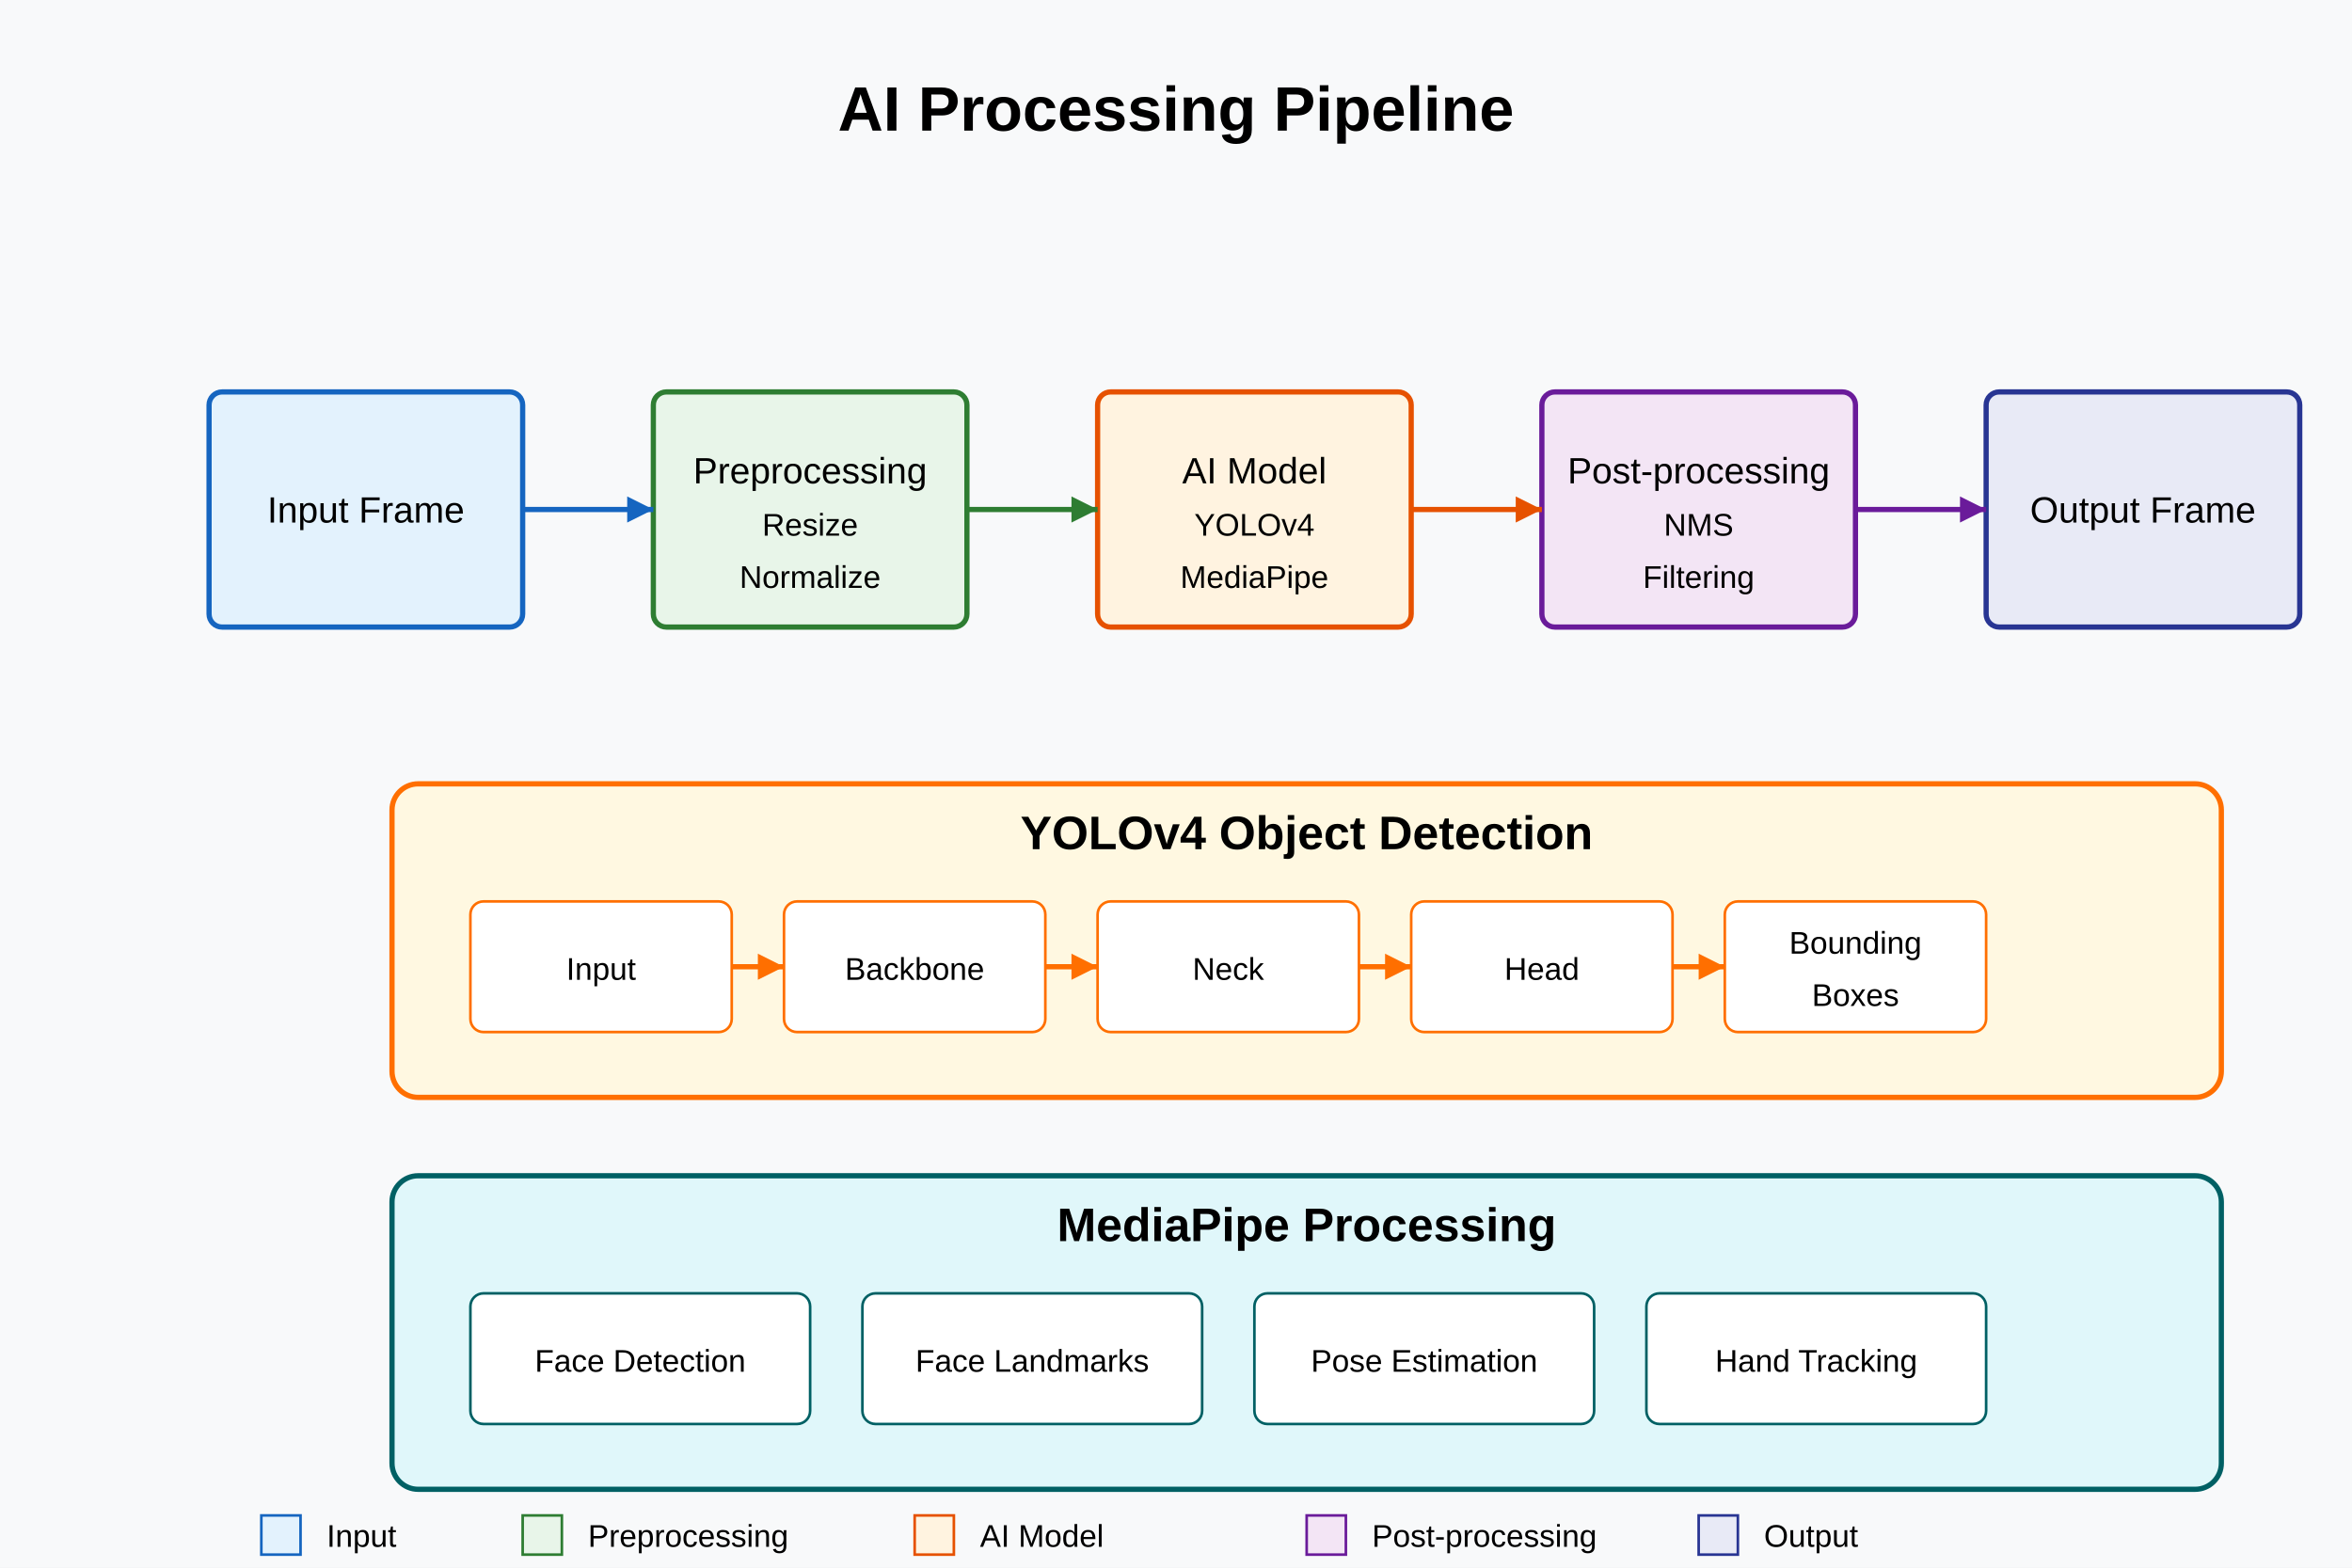
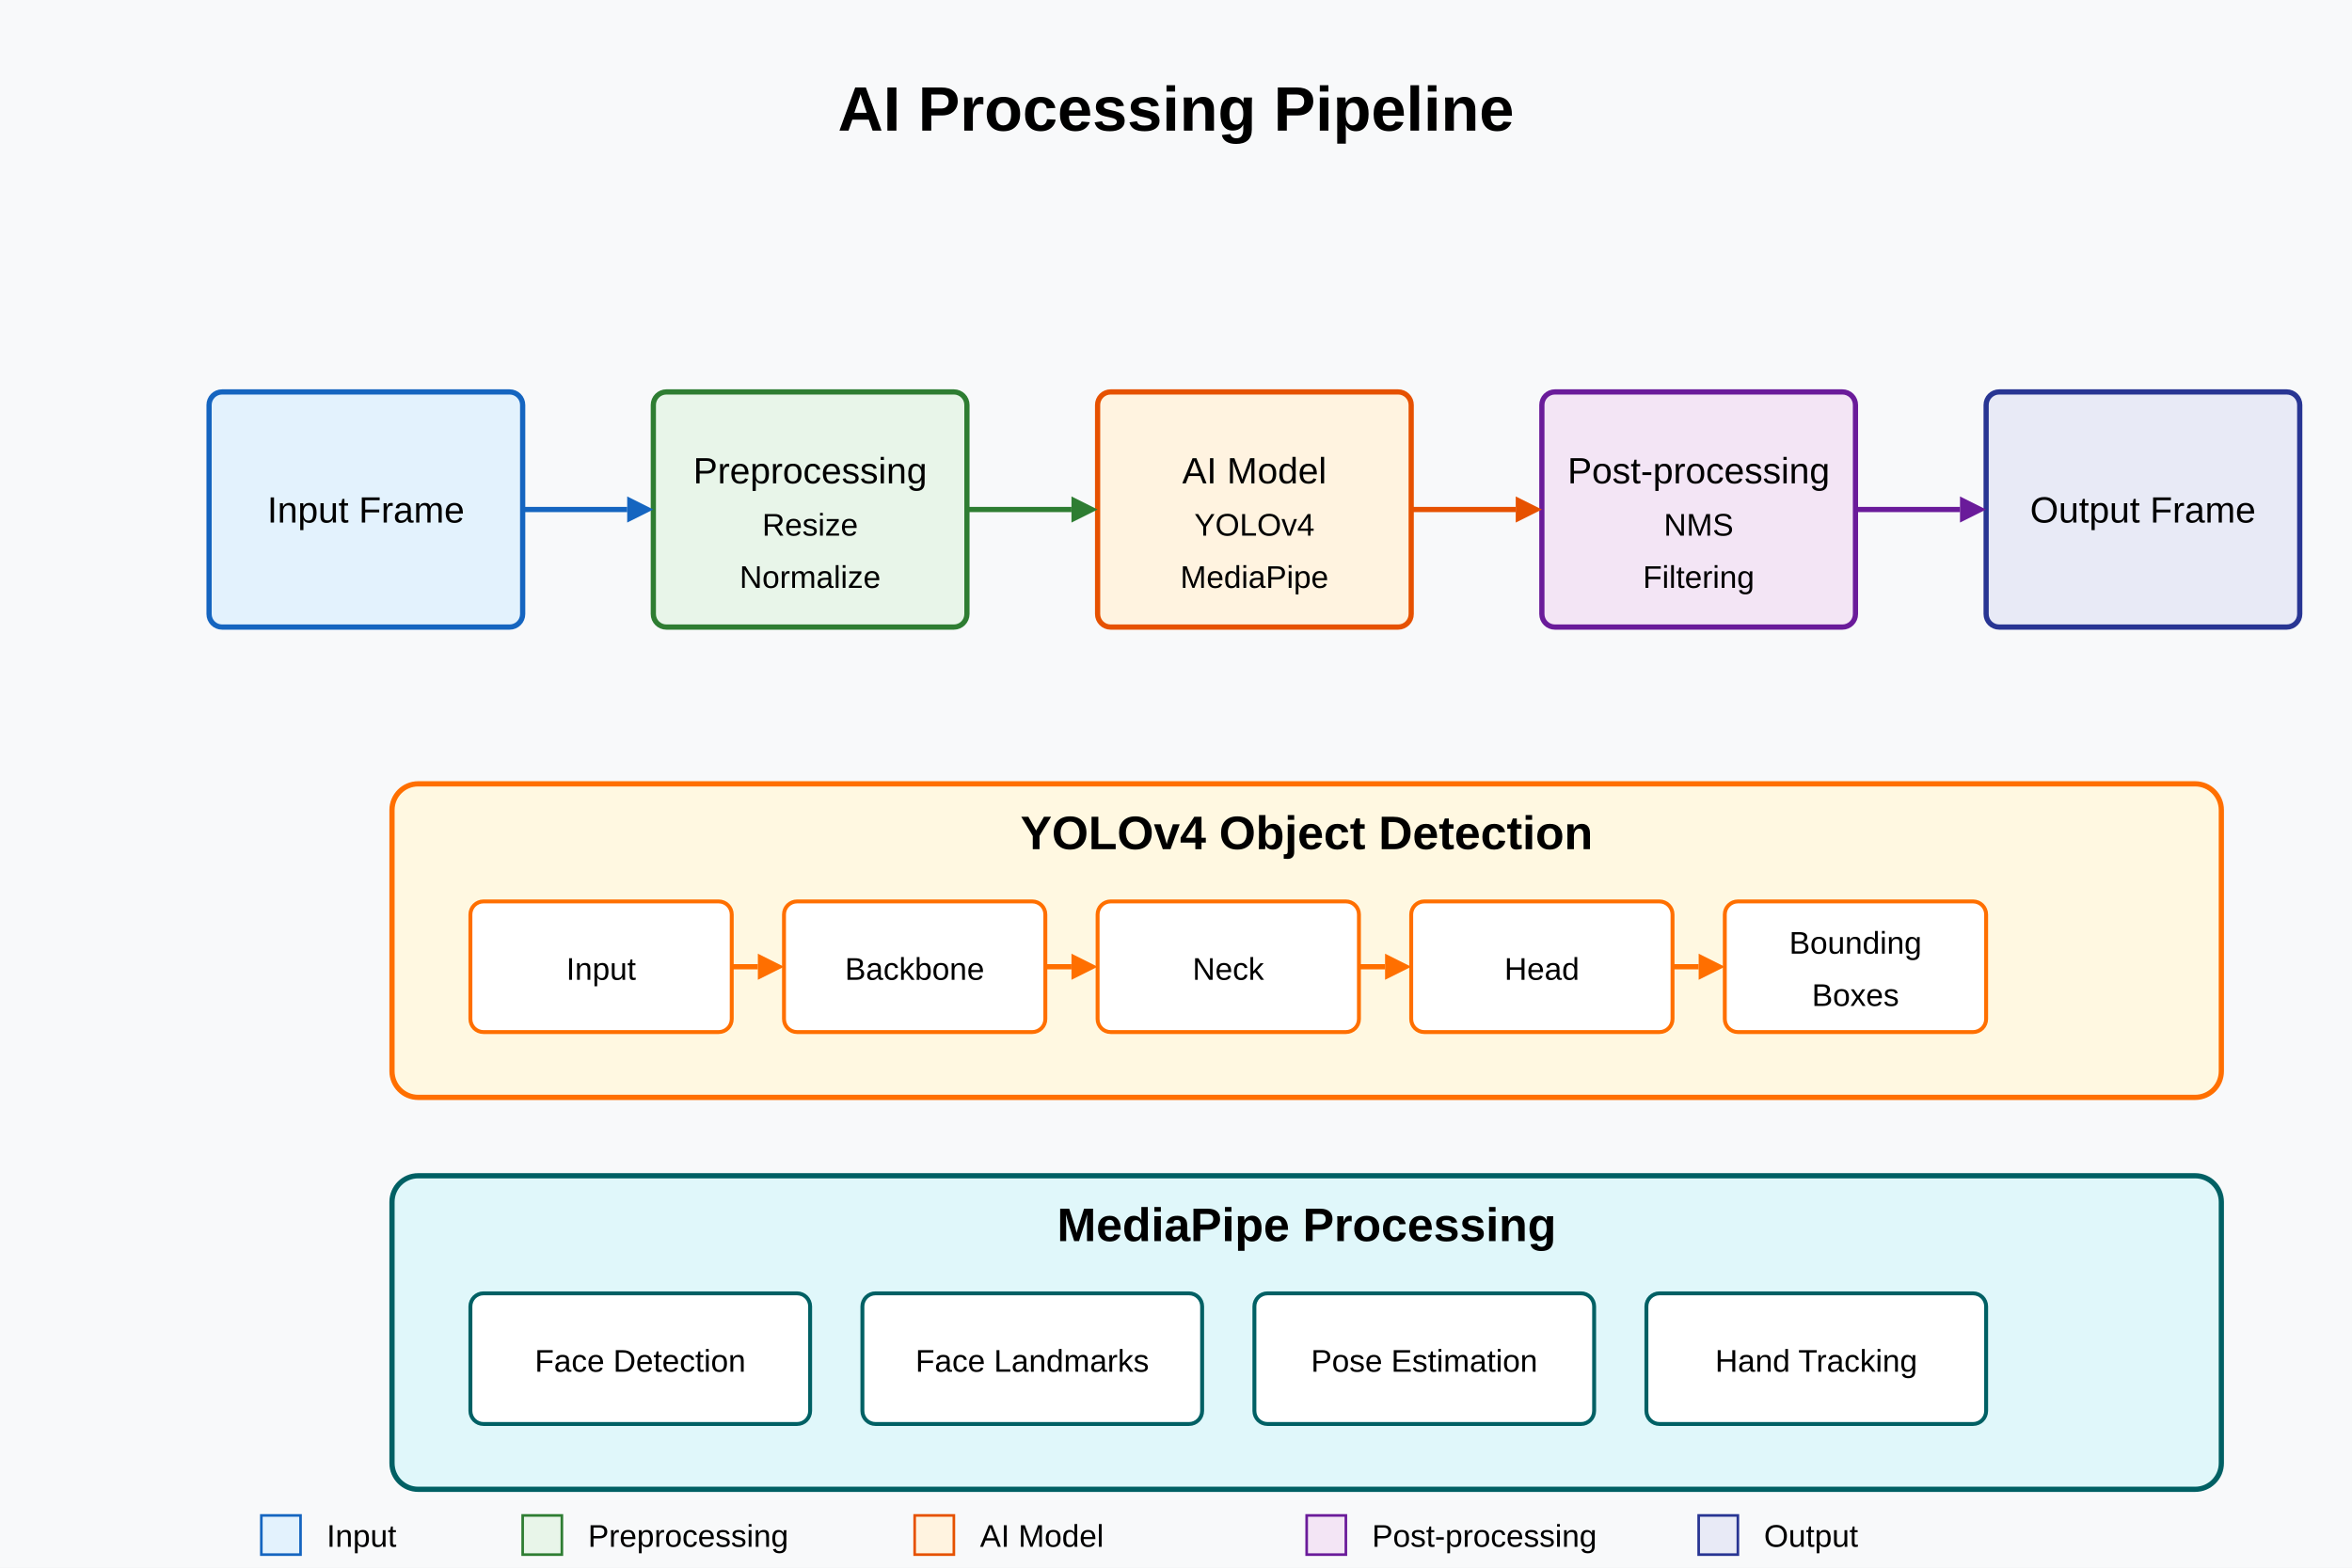
- <svg xmlns="http://www.w3.org/2000/svg" width="100%" height="100%" viewBox="0 0 900 600" preserveAspectRatio="xMidYMid meet">
+ <svg xmlns="http://www.w3.org/2000/svg" width="900" height="600" viewBox="0 0 900 600">
  <rect width="900" height="600" fill="#f8f9fa" />
-   <text x="450" y="50" font-family="Arial" font-size="24" text-anchor="middle" font-weight="bold">AI Processing Pipeline</text>
-   <rect x="80" y="150" width="120" height="90" rx="5" fill="#e3f2fd" stroke="#1565c0" stroke-width="2" />
-   <text x="140" y="200" font-family="Arial" font-size="14" text-anchor="middle">Input Frame</text>
-   <rect x="250" y="150" width="120" height="90" rx="5" fill="#e8f5e9" stroke="#2e7d32" stroke-width="2" />
-   <text x="310" y="185" font-family="Arial" font-size="14" text-anchor="middle">Preprocessing</text>
-   <text x="310" y="205" font-family="Arial" font-size="12" text-anchor="middle">Resize</text>
-   <text x="310" y="225" font-family="Arial" font-size="12" text-anchor="middle">Normalize</text>
-   <rect x="420" y="150" width="120" height="90" rx="5" fill="#fff3e0" stroke="#e65100" stroke-width="2" />
-   <text x="480" y="185" font-family="Arial" font-size="14" text-anchor="middle">AI Model</text>
-   <text x="480" y="205" font-family="Arial" font-size="12" text-anchor="middle">YOLOv4</text>
-   <text x="480" y="225" font-family="Arial" font-size="12" text-anchor="middle">MediaPipe</text>
-   <rect x="590" y="150" width="120" height="90" rx="5" fill="#f3e5f5" stroke="#6a1b9a" stroke-width="2" />
-   <text x="650" y="185" font-family="Arial" font-size="14" text-anchor="middle">Post-processing</text>
-   <text x="650" y="205" font-family="Arial" font-size="12" text-anchor="middle">NMS</text>
-   <text x="650" y="225" font-family="Arial" font-size="12" text-anchor="middle">Filtering</text>
-   <rect x="760" y="150" width="120" height="90" rx="5" fill="#e8eaf6" stroke="#283593" stroke-width="2" />
-   <text x="820" y="200" font-family="Arial" font-size="14" text-anchor="middle">Output Frame</text>
-   <line x1="200" y1="195" x2="250" y2="195" stroke="#1565c0" stroke-width="2" />
-   <polygon points="240,190 250,195 240,200" fill="#1565c0" />
-   <line x1="370" y1="195" x2="420" y2="195" stroke="#2e7d32" stroke-width="2" />
-   <polygon points="410,190 420,195 410,200" fill="#2e7d32" />
-   <line x1="540" y1="195" x2="590" y2="195" stroke="#e65100" stroke-width="2" />
-   <polygon points="580,190 590,195 580,200" fill="#e65100" />
-   <line x1="710" y1="195" x2="760" y2="195" stroke="#6a1b9a" stroke-width="2" />
-   <polygon points="750,190 760,195 750,200" fill="#6a1b9a" />
-   <rect x="150" y="300" width="700" height="120" rx="10" fill="#fff8e1" stroke="#ff6f00" stroke-width="2" />
-   <text x="500" y="325" font-family="Arial" font-size="18" text-anchor="middle" font-weight="bold">YOLOv4 Object Detection</text>
-   <rect x="180" y="345" width="100" height="50" rx="5" fill="#ffffff" stroke="#ff6f00" />
-   <text x="230" y="375" font-family="Arial" font-size="12" text-anchor="middle">Input</text>
-   <rect x="300" y="345" width="100" height="50" rx="5" fill="#ffffff" stroke="#ff6f00" />
-   <text x="350" y="375" font-family="Arial" font-size="12" text-anchor="middle">Backbone</text>
-   <rect x="420" y="345" width="100" height="50" rx="5" fill="#ffffff" stroke="#ff6f00" />
-   <text x="470" y="375" font-family="Arial" font-size="12" text-anchor="middle">Neck</text>
-   <rect x="540" y="345" width="100" height="50" rx="5" fill="#ffffff" stroke="#ff6f00" />
-   <text x="590" y="375" font-family="Arial" font-size="12" text-anchor="middle">Head</text>
-   <rect x="660" y="345" width="100" height="50" rx="5" fill="#ffffff" stroke="#ff6f00" />
-   <text x="710" y="365" font-family="Arial" font-size="12" text-anchor="middle">Bounding</text>
-   <text x="710" y="385" font-family="Arial" font-size="12" text-anchor="middle">Boxes</text>
-   <line x1="280" y1="370" x2="300" y2="370" stroke="#ff6f00" stroke-width="2" />
-   <polygon points="290,365 300,370 290,375" fill="#ff6f00" />
-   <line x1="400" y1="370" x2="420" y2="370" stroke="#ff6f00" stroke-width="2" />
-   <polygon points="410,365 420,370 410,375" fill="#ff6f00" />
-   <line x1="520" y1="370" x2="540" y2="370" stroke="#ff6f00" stroke-width="2" />
-   <polygon points="530,365 540,370 530,375" fill="#ff6f00" />
-   <line x1="640" y1="370" x2="660" y2="370" stroke="#ff6f00" stroke-width="2" />
-   <polygon points="650,365 660,370 650,375" fill="#ff6f00" />
-   <rect x="150" y="450" width="700" height="120" rx="10" fill="#e0f7fa" stroke="#006064" stroke-width="2" />
-   <text x="500" y="475" font-family="Arial" font-size="18" text-anchor="middle" font-weight="bold">MediaPipe Processing</text>
-   <rect x="180" y="495" width="130" height="50" rx="5" fill="#ffffff" stroke="#006064" />
-   <text x="245" y="525" font-family="Arial" font-size="12" text-anchor="middle">Face Detection</text>
-   <rect x="330" y="495" width="130" height="50" rx="5" fill="#ffffff" stroke="#006064" />
-   <text x="395" y="525" font-family="Arial" font-size="12" text-anchor="middle">Face Landmarks</text>
-   <rect x="480" y="495" width="130" height="50" rx="5" fill="#ffffff" stroke="#006064" />
-   <text x="545" y="525" font-family="Arial" font-size="12" text-anchor="middle">Pose Estimation</text>
-   <rect x="630" y="495" width="130" height="50" rx="5" fill="#ffffff" stroke="#006064" />
-   <text x="695" y="525" font-family="Arial" font-size="12" text-anchor="middle">Hand Tracking</text>
-   <rect x="100" y="580" width="15" height="15" fill="#e3f2fd" stroke="#1565c0" />
-   <text x="125" y="592" font-family="Arial" font-size="12">Input</text>
-   <rect x="200" y="580" width="15" height="15" fill="#e8f5e9" stroke="#2e7d32" />
-   <text x="225" y="592" font-family="Arial" font-size="12">Preprocessing</text>
-   <rect x="350" y="580" width="15" height="15" fill="#fff3e0" stroke="#e65100" />
-   <text x="375" y="592" font-family="Arial" font-size="12">AI Model</text>
-   <rect x="500" y="580" width="15" height="15" fill="#f3e5f5" stroke="#6a1b9a" />
-   <text x="525" y="592" font-family="Arial" font-size="12">Post-processing</text>
-   <rect x="650" y="580" width="15" height="15" fill="#e8eaf6" stroke="#283593" />
-   <text x="675" y="592" font-family="Arial" font-size="12">Output</text>
+   <text x="450" y="50" font-family="Arial, sans-serif" font-size="24" text-anchor="middle" font-weight="bold">AI Processing Pipeline</text>
+   <g id="pipeline">
+     <rect x="80" y="150" width="120" height="90" rx="5" fill="#e3f2fd" stroke="#1565c0" stroke-width="2" />
+     <text x="140" y="200" font-family="Arial, sans-serif" font-size="14" text-anchor="middle">Input Frame</text>
+     <rect x="250" y="150" width="120" height="90" rx="5" fill="#e8f5e9" stroke="#2e7d32" stroke-width="2" />
+     <text x="310" y="185" font-family="Arial, sans-serif" font-size="14" text-anchor="middle">Preprocessing</text>
+     <text x="310" y="205" font-family="Arial, sans-serif" font-size="12" text-anchor="middle">Resize</text>
+     <text x="310" y="225" font-family="Arial, sans-serif" font-size="12" text-anchor="middle">Normalize</text>
+     <rect x="420" y="150" width="120" height="90" rx="5" fill="#fff3e0" stroke="#e65100" stroke-width="2" />
+     <text x="480" y="185" font-family="Arial, sans-serif" font-size="14" text-anchor="middle">AI Model</text>
+     <text x="480" y="205" font-family="Arial, sans-serif" font-size="12" text-anchor="middle">YOLOv4</text>
+     <text x="480" y="225" font-family="Arial, sans-serif" font-size="12" text-anchor="middle">MediaPipe</text>
+     <rect x="590" y="150" width="120" height="90" rx="5" fill="#f3e5f5" stroke="#6a1b9a" stroke-width="2" />
+     <text x="650" y="185" font-family="Arial, sans-serif" font-size="14" text-anchor="middle">Post-processing</text>
+     <text x="650" y="205" font-family="Arial, sans-serif" font-size="12" text-anchor="middle">NMS</text>
+     <text x="650" y="225" font-family="Arial, sans-serif" font-size="12" text-anchor="middle">Filtering</text>
+     <rect x="760" y="150" width="120" height="90" rx="5" fill="#e8eaf6" stroke="#283593" stroke-width="2" />
+     <text x="820" y="200" font-family="Arial, sans-serif" font-size="14" text-anchor="middle">Output Frame</text>
+     <g id="flow-arrows">
+       <line x1="200" y1="195" x2="240" y2="195" stroke="#1565c0" stroke-width="2" />
+       <polygon points="240,190 250,195 240,200" fill="#1565c0" />
+       <line x1="370" y1="195" x2="410" y2="195" stroke="#2e7d32" stroke-width="2" />
+       <polygon points="410,190 420,195 410,200" fill="#2e7d32" />
+       <line x1="540" y1="195" x2="580" y2="195" stroke="#e65100" stroke-width="2" />
+       <polygon points="580,190 590,195 580,200" fill="#e65100" />
+       <line x1="710" y1="195" x2="750" y2="195" stroke="#6a1b9a" stroke-width="2" />
+       <polygon points="750,190 760,195 750,200" fill="#6a1b9a" />
+     </g>
+   </g>
+   <g id="yolo-details">
+     <rect x="150" y="300" width="700" height="120" rx="10" fill="#fff8e1" stroke="#ff6f00" stroke-width="2" />
+     <text x="500" y="325" font-family="Arial, sans-serif" font-size="18" text-anchor="middle" font-weight="bold">YOLOv4 Object Detection</text>
+     <g id="yolo-architecture">
+       <rect x="180" y="345" width="100" height="50" rx="5" fill="#ffffff" stroke="#ff6f00" stroke-width="1.5" />
+       <text x="230" y="375" font-family="Arial, sans-serif" font-size="12" text-anchor="middle">Input</text>
+       <rect x="300" y="345" width="100" height="50" rx="5" fill="#ffffff" stroke="#ff6f00" stroke-width="1.5" />
+       <text x="350" y="375" font-family="Arial, sans-serif" font-size="12" text-anchor="middle">Backbone</text>
+       <rect x="420" y="345" width="100" height="50" rx="5" fill="#ffffff" stroke="#ff6f00" stroke-width="1.5" />
+       <text x="470" y="375" font-family="Arial, sans-serif" font-size="12" text-anchor="middle">Neck</text>
+       <rect x="540" y="345" width="100" height="50" rx="5" fill="#ffffff" stroke="#ff6f00" stroke-width="1.5" />
+       <text x="590" y="375" font-family="Arial, sans-serif" font-size="12" text-anchor="middle">Head</text>
+       <rect x="660" y="345" width="100" height="50" rx="5" fill="#ffffff" stroke="#ff6f00" stroke-width="1.5" />
+       <text x="710" y="365" font-family="Arial, sans-serif" font-size="12" text-anchor="middle">Bounding</text>
+       <text x="710" y="385" font-family="Arial, sans-serif" font-size="12" text-anchor="middle">Boxes</text>
+     </g>
+     <g id="yolo-flow">
+       <line x1="280" y1="370" x2="290" y2="370" stroke="#ff6f00" stroke-width="2" />
+       <polygon points="290,365 300,370 290,375" fill="#ff6f00" />
+       <line x1="400" y1="370" x2="410" y2="370" stroke="#ff6f00" stroke-width="2" />
+       <polygon points="410,365 420,370 410,375" fill="#ff6f00" />
+       <line x1="520" y1="370" x2="530" y2="370" stroke="#ff6f00" stroke-width="2" />
+       <polygon points="530,365 540,370 530,375" fill="#ff6f00" />
+       <line x1="640" y1="370" x2="650" y2="370" stroke="#ff6f00" stroke-width="2" />
+       <polygon points="650,365 660,370 650,375" fill="#ff6f00" />
+     </g>
+   </g>
+   <g id="mediapipe-details">
+     <rect x="150" y="450" width="700" height="120" rx="10" fill="#e0f7fa" stroke="#006064" stroke-width="2" />
+     <text x="500" y="475" font-family="Arial, sans-serif" font-size="18" text-anchor="middle" font-weight="bold">MediaPipe Processing</text>
+     <g id="mediapipe-components">
+       <rect x="180" y="495" width="130" height="50" rx="5" fill="#ffffff" stroke="#006064" stroke-width="1.5" />
+       <text x="245" y="525" font-family="Arial, sans-serif" font-size="12" text-anchor="middle">Face Detection</text>
+       <rect x="330" y="495" width="130" height="50" rx="5" fill="#ffffff" stroke="#006064" stroke-width="1.5" />
+       <text x="395" y="525" font-family="Arial, sans-serif" font-size="12" text-anchor="middle">Face Landmarks</text>
+       <rect x="480" y="495" width="130" height="50" rx="5" fill="#ffffff" stroke="#006064" stroke-width="1.5" />
+       <text x="545" y="525" font-family="Arial, sans-serif" font-size="12" text-anchor="middle">Pose Estimation</text>
+       <rect x="630" y="495" width="130" height="50" rx="5" fill="#ffffff" stroke="#006064" stroke-width="1.5" />
+       <text x="695" y="525" font-family="Arial, sans-serif" font-size="12" text-anchor="middle">Hand Tracking</text>
+     </g>
+   </g>
+   <g id="legend">
+     <rect x="100" y="580" width="15" height="15" fill="#e3f2fd" stroke="#1565c0" stroke-width="1" />
+     <text x="125" y="592" font-family="Arial, sans-serif" font-size="12">Input</text>
+     <rect x="200" y="580" width="15" height="15" fill="#e8f5e9" stroke="#2e7d32" stroke-width="1" />
+     <text x="225" y="592" font-family="Arial, sans-serif" font-size="12">Preprocessing</text>
+     <rect x="350" y="580" width="15" height="15" fill="#fff3e0" stroke="#e65100" stroke-width="1" />
+     <text x="375" y="592" font-family="Arial, sans-serif" font-size="12">AI Model</text>
+     <rect x="500" y="580" width="15" height="15" fill="#f3e5f5" stroke="#6a1b9a" stroke-width="1" />
+     <text x="525" y="592" font-family="Arial, sans-serif" font-size="12">Post-processing</text>
+     <rect x="650" y="580" width="15" height="15" fill="#e8eaf6" stroke="#283593" stroke-width="1" />
+     <text x="675" y="592" font-family="Arial, sans-serif" font-size="12">Output</text>
+   </g>
</svg>
